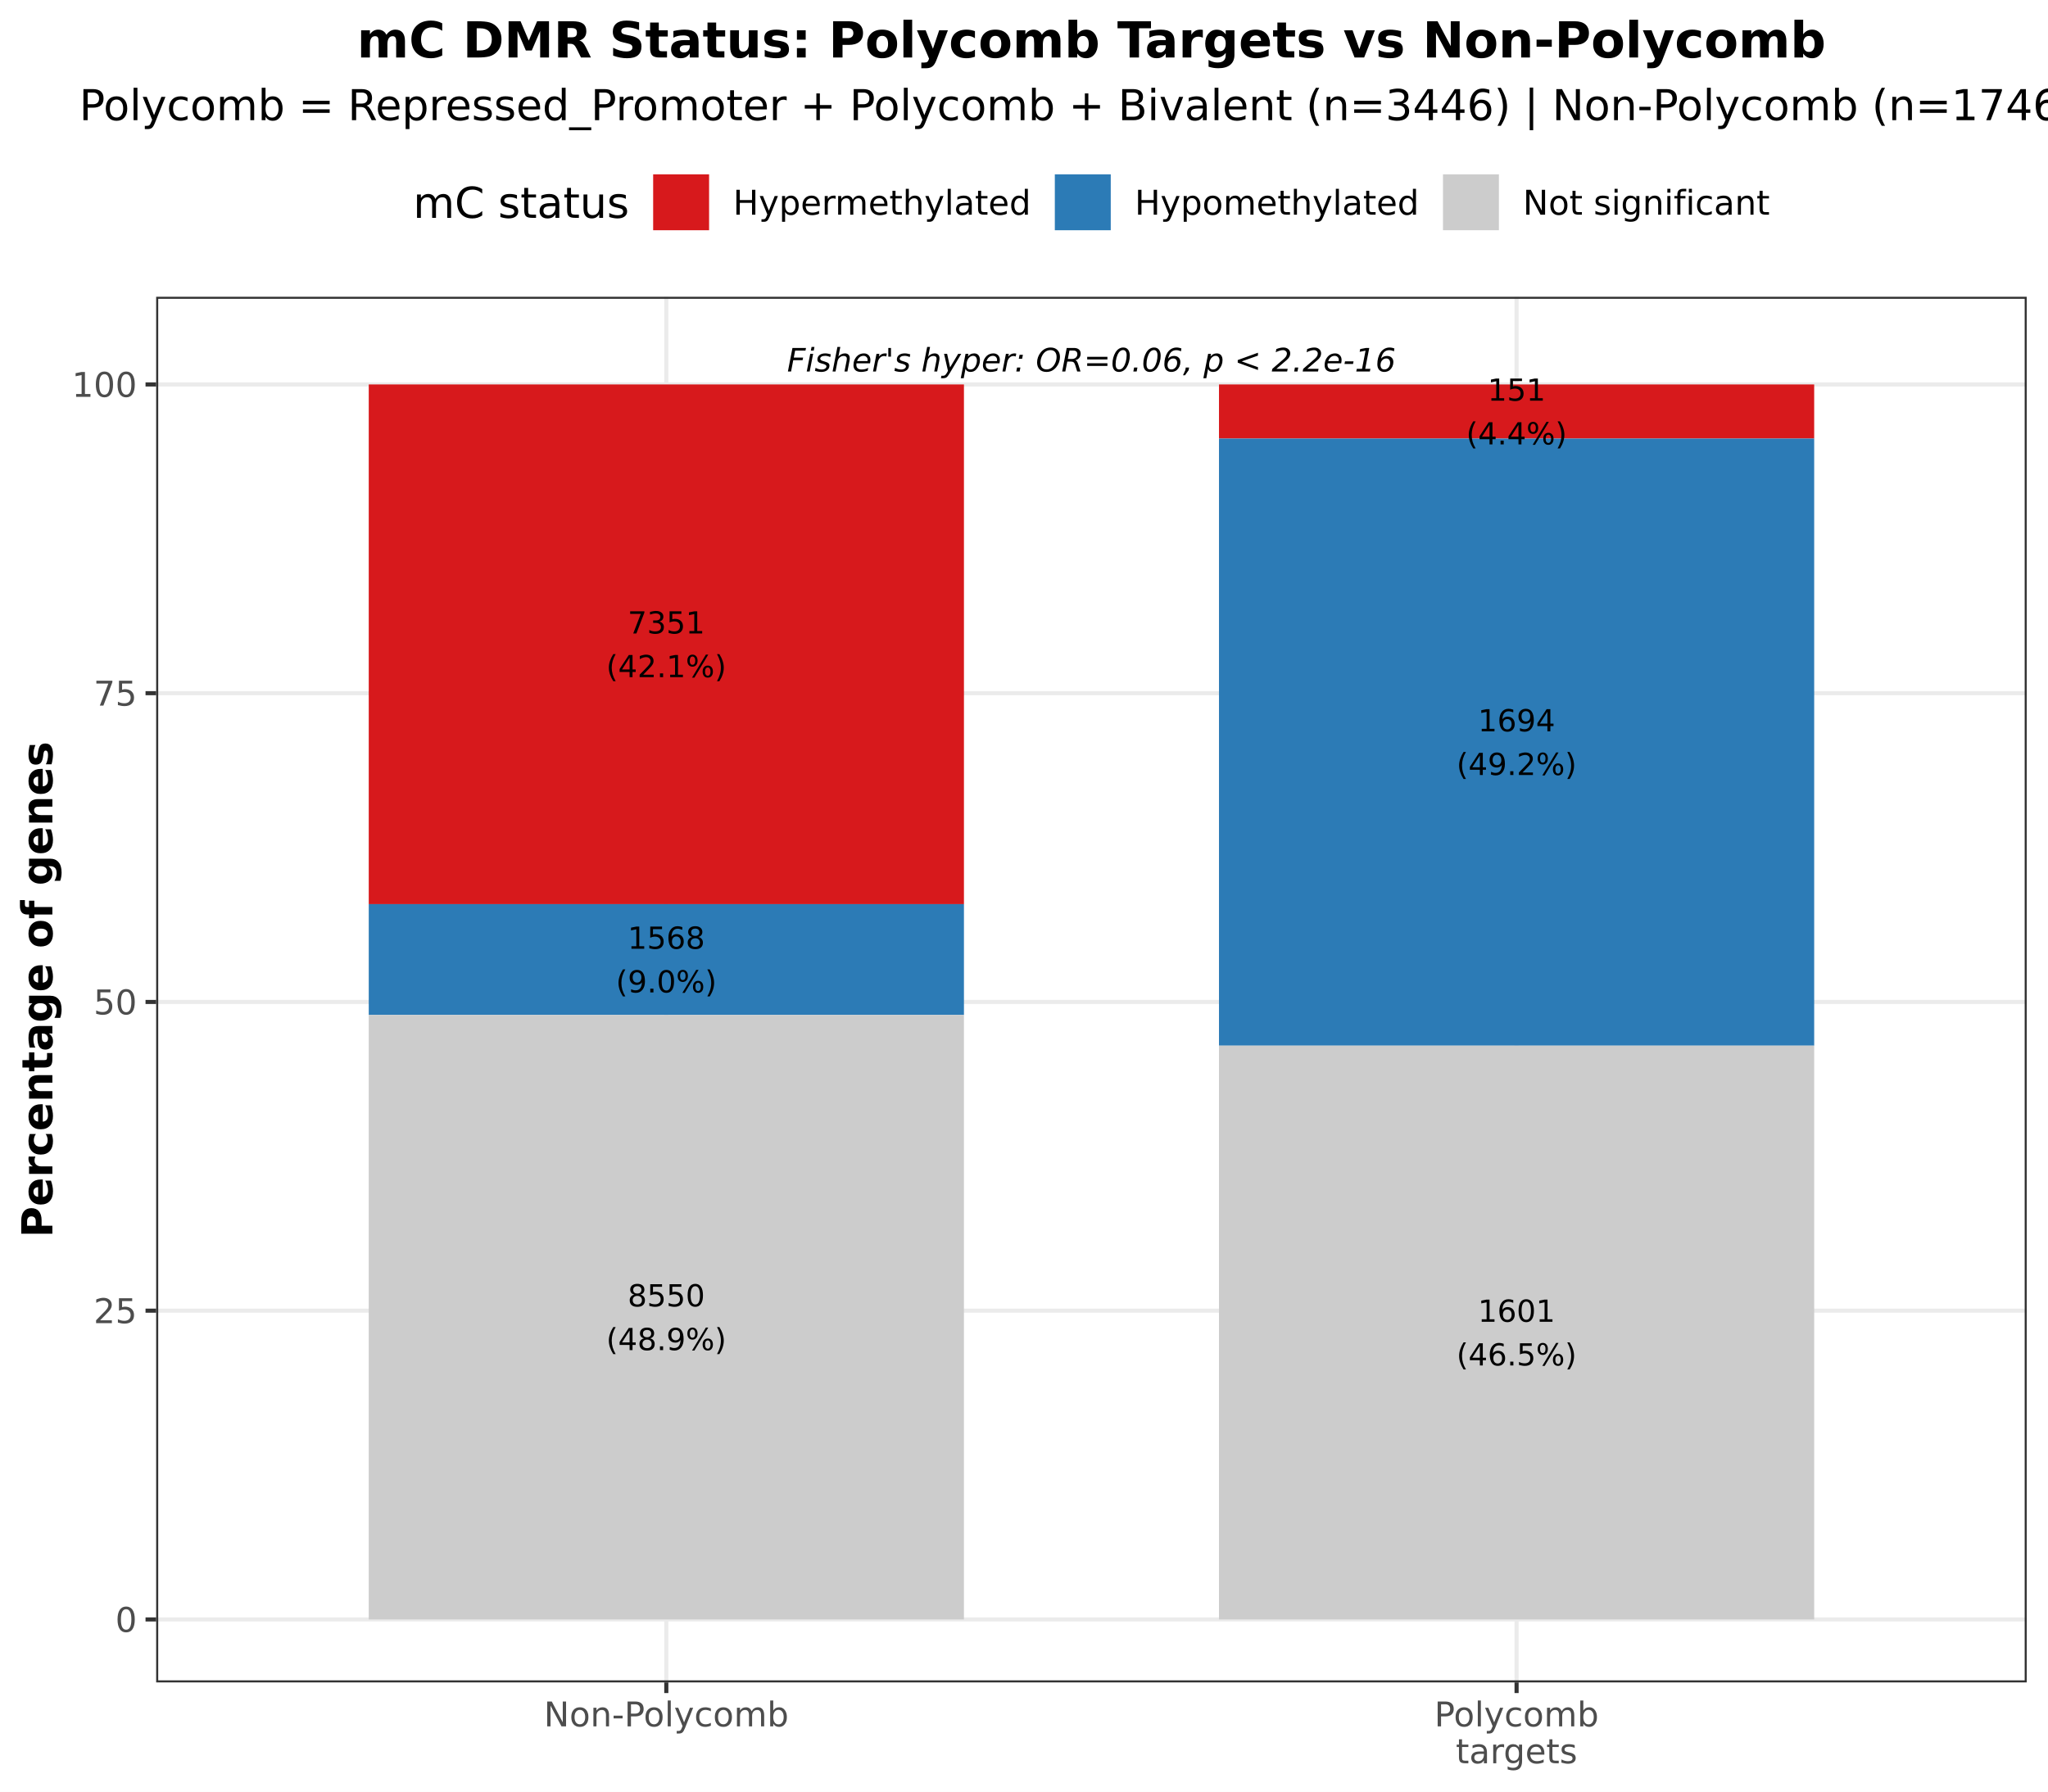
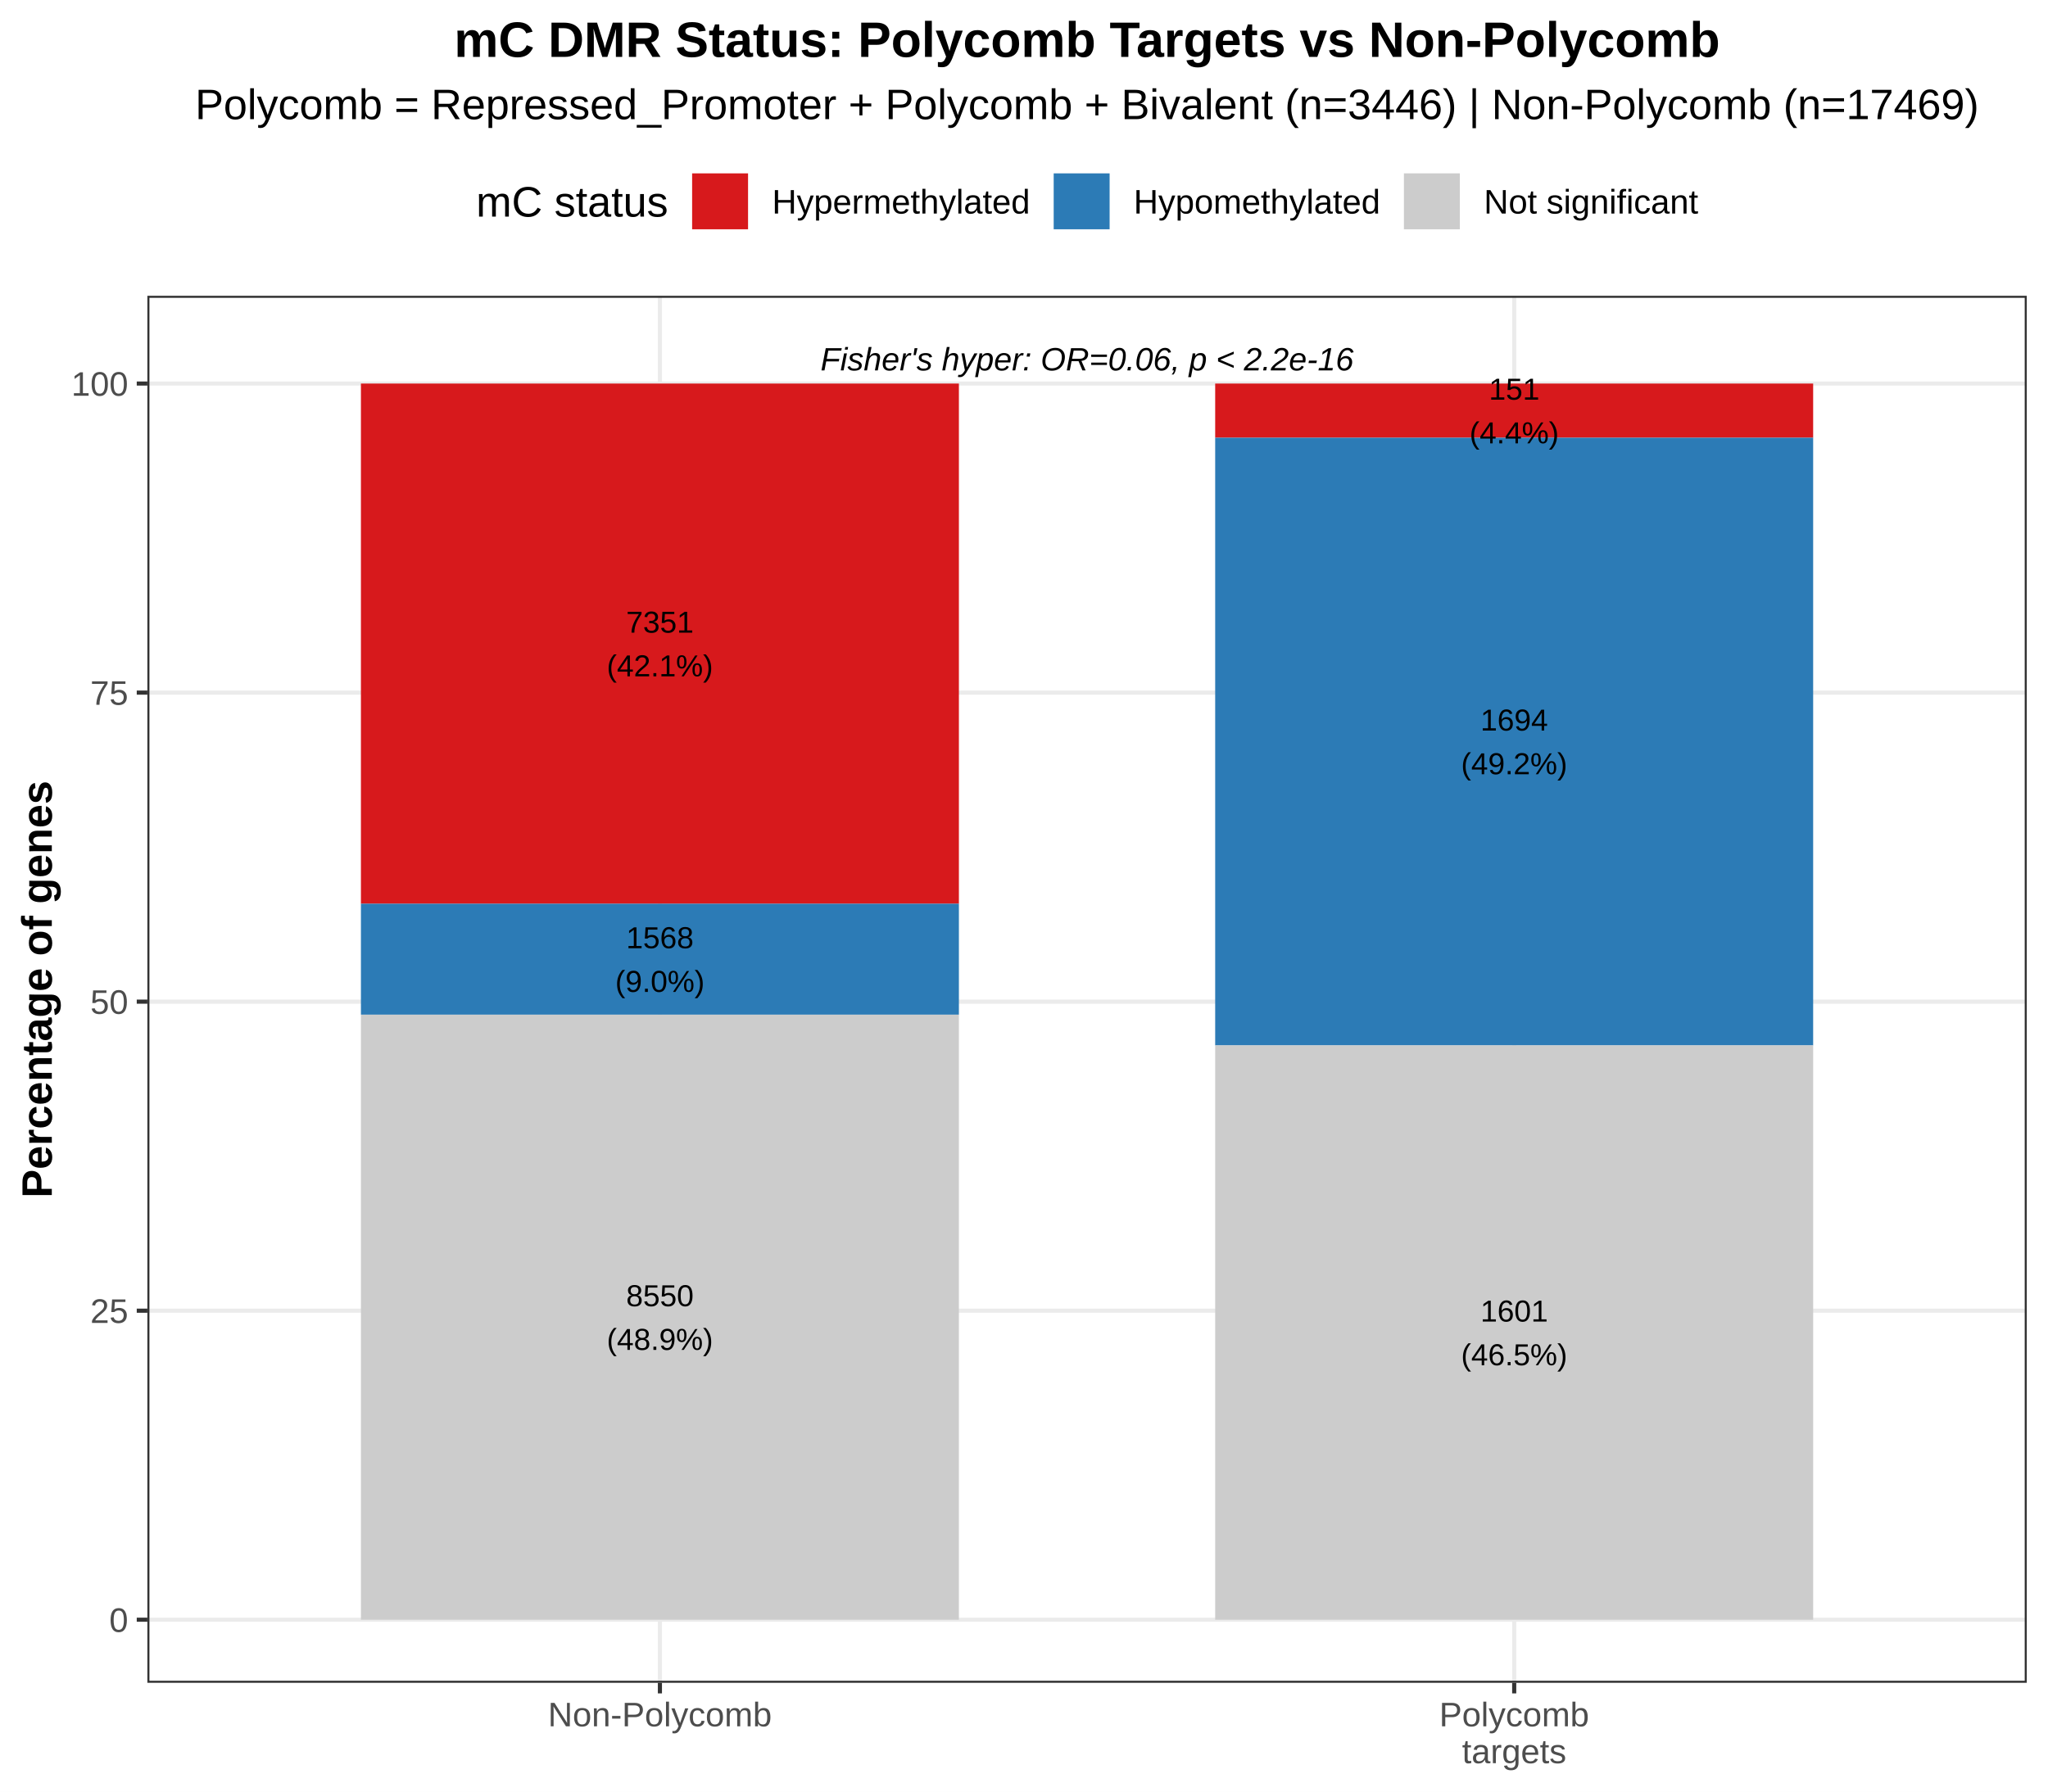
<svg xmlns="http://www.w3.org/2000/svg" width="576.00pt" height="504.00pt" viewBox="0 0 576.00 504.00">
  <g class="svglite">
    <defs>
      <style type="text/css">
    .svglite line, .svglite polyline, .svglite polygon, .svglite path, .svglite rect, .svglite circle {
      fill: none;
      stroke: #000000;
      stroke-linecap: round;
      stroke-linejoin: round;
      stroke-miterlimit: 10.00;
    }
    .svglite text {
      white-space: pre;
    }
    .svglite g.glyphgroup path {
      fill: inherit;
      stroke: none;
    }
  </style>
    </defs>
    <rect width="100%" height="100%" style="stroke: none; fill: #FFFFFF;" />
    <defs>
      <clipPath id="cpMC4wMHw1NzYuMDB8MC4wMHw1MDQuMDA=">
        <rect x="0.00" y="0.00" width="576.00" height="504.00" />
      </clipPath>
    </defs>
    <g clip-path="url(#cpMC4wMHw1NzYuMDB8MC4wMHw1MDQuMDA=)">
-       <rect x="0.00" y="0.00" width="576.00" height="504.00" style="stroke-width: 1.16; stroke: #FFFFFF; fill: #FFFFFF;" />
+       <rect x="0.00" y="-0" width="576.00" height="504.00" style="stroke-width: 1.16; stroke: #FFFFFF; fill: #FFFFFF;" />
    </g>
    <defs>
-       <clipPath id="cpNDMuOTJ8NTcwLjAyfDgzLjQ4fDQ3My4yOQ==">
-         <rect x="43.92" y="83.48" width="526.10" height="389.81" />
+       <clipPath id="cpNDEuNDV8NTcwLjAyfDgzLjIxfDQ3My4zOQ==">
+         <rect x="41.45" y="83.21" width="528.58" height="390.18" />
      </clipPath>
    </defs>
-     <g clip-path="url(#cpNDMuOTJ8NTcwLjAyfDgzLjQ4fDQ3My4yOQ==)">
-       <rect x="43.92" y="83.48" width="526.10" height="389.81" style="stroke-width: 1.16; stroke: none; fill: #FFFFFF;" />
-       <polyline points="43.92,455.57 570.02,455.57 " style="stroke-width: 1.16; stroke: #EBEBEB; stroke-linecap: butt;" />
-       <polyline points="43.92,368.71 570.02,368.71 " style="stroke-width: 1.16; stroke: #EBEBEB; stroke-linecap: butt;" />
-       <polyline points="43.92,281.86 570.02,281.86 " style="stroke-width: 1.16; stroke: #EBEBEB; stroke-linecap: butt;" />
-       <polyline points="43.92,195.00 570.02,195.00 " style="stroke-width: 1.16; stroke: #EBEBEB; stroke-linecap: butt;" />
-       <polyline points="43.92,108.15 570.02,108.15 " style="stroke-width: 1.16; stroke: #EBEBEB; stroke-linecap: butt;" />
-       <polyline points="187.40,473.29 187.40,83.48 " style="stroke-width: 1.16; stroke: #EBEBEB; stroke-linecap: butt;" />
-       <polyline points="426.54,473.29 426.54,83.48 " style="stroke-width: 1.16; stroke: #EBEBEB; stroke-linecap: butt;" />
-       <rect x="103.71" y="108.15" width="167.40" height="146.20" style="stroke-width: 1.16; stroke: none; stroke-linecap: butt; stroke-linejoin: miter; fill: #D7191C;" />
-       <rect x="103.71" y="254.34" width="167.40" height="31.18" style="stroke-width: 1.16; stroke: none; stroke-linecap: butt; stroke-linejoin: miter; fill: #2C7BB6;" />
-       <rect x="103.71" y="285.53" width="167.40" height="170.04" style="stroke-width: 1.16; stroke: none; stroke-linecap: butt; stroke-linejoin: miter; fill: #CCCCCC;" />
-       <rect x="342.84" y="108.15" width="167.40" height="15.22" style="stroke-width: 1.16; stroke: none; stroke-linecap: butt; stroke-linejoin: miter; fill: #D7191C;" />
-       <rect x="342.84" y="123.37" width="167.40" height="170.79" style="stroke-width: 1.16; stroke: none; stroke-linecap: butt; stroke-linejoin: miter; fill: #2C7BB6;" />
-       <rect x="342.84" y="294.16" width="167.40" height="161.41" style="stroke-width: 1.16; stroke: none; stroke-linecap: butt; stroke-linejoin: miter; fill: #CCCCCC;" />
-       <text x="187.40" y="178.21" text-anchor="middle" style="font-size: 8.54px; font-family: &quot;DejaVu Sans&quot;;" textLength="21.69px" lengthAdjust="spacingAndGlyphs">7351</text>
-       <text x="187.40" y="190.50" text-anchor="middle" style="font-size: 8.54px; font-family: &quot;DejaVu Sans&quot;;" textLength="33.75px" lengthAdjust="spacingAndGlyphs">(42.1%)</text>
-       <text x="187.40" y="266.90" text-anchor="middle" style="font-size: 8.54px; font-family: &quot;DejaVu Sans&quot;;" textLength="21.69px" lengthAdjust="spacingAndGlyphs">1568</text>
-       <text x="187.40" y="279.19" text-anchor="middle" style="font-size: 8.54px; font-family: &quot;DejaVu Sans&quot;;" textLength="28.33px" lengthAdjust="spacingAndGlyphs">(9.0%)</text>
-       <text x="187.40" y="367.51" text-anchor="middle" style="font-size: 8.54px; font-family: &quot;DejaVu Sans&quot;;" textLength="21.69px" lengthAdjust="spacingAndGlyphs">8550</text>
-       <text x="187.40" y="379.81" text-anchor="middle" style="font-size: 8.54px; font-family: &quot;DejaVu Sans&quot;;" textLength="33.75px" lengthAdjust="spacingAndGlyphs">(48.9%)</text>
-       <text x="426.54" y="112.72" text-anchor="middle" style="font-size: 8.54px; font-family: &quot;DejaVu Sans&quot;;" textLength="16.27px" lengthAdjust="spacingAndGlyphs">151</text>
-       <text x="426.54" y="125.02" text-anchor="middle" style="font-size: 8.54px; font-family: &quot;DejaVu Sans&quot;;" textLength="28.33px" lengthAdjust="spacingAndGlyphs">(4.4%)</text>
-       <text x="426.54" y="205.73" text-anchor="middle" style="font-size: 8.54px; font-family: &quot;DejaVu Sans&quot;;" textLength="21.69px" lengthAdjust="spacingAndGlyphs">1694</text>
-       <text x="426.54" y="218.02" text-anchor="middle" style="font-size: 8.54px; font-family: &quot;DejaVu Sans&quot;;" textLength="33.75px" lengthAdjust="spacingAndGlyphs">(49.2%)</text>
-       <text x="426.54" y="371.83" text-anchor="middle" style="font-size: 8.54px; font-family: &quot;DejaVu Sans&quot;;" textLength="21.69px" lengthAdjust="spacingAndGlyphs">1601</text>
-       <text x="426.54" y="384.12" text-anchor="middle" style="font-size: 8.54px; font-family: &quot;DejaVu Sans&quot;;" textLength="33.75px" lengthAdjust="spacingAndGlyphs">(46.5%)</text>
-       <text x="306.97" y="104.51" text-anchor="middle" style="font-size: 9.10px; font-style: italic; font-family: &quot;DejaVu Sans&quot;;" textLength="171.08px" lengthAdjust="spacingAndGlyphs">Fisher's hyper: OR=0.06, p &lt; 2.2e-16</text>
-       <rect x="43.92" y="83.48" width="526.10" height="389.81" style="stroke-width: 1.16; stroke: #333333;" />
+     <g clip-path="url(#cpNDEuNDV8NTcwLjAyfDgzLjIxfDQ3My4zOQ==)">
+       <rect x="41.45" y="83.21" width="528.58" height="390.18" style="stroke-width: 1.16; stroke: none; fill: #FFFFFF;" />
+       <polyline points="41.45,455.65 570.02,455.65 " style="stroke-width: 1.16; stroke: #EBEBEB; stroke-linecap: butt;" />
+       <polyline points="41.45,368.72 570.02,368.72 " style="stroke-width: 1.16; stroke: #EBEBEB; stroke-linecap: butt;" />
+       <polyline points="41.45,281.78 570.02,281.78 " style="stroke-width: 1.16; stroke: #EBEBEB; stroke-linecap: butt;" />
+       <polyline points="41.45,194.84 570.02,194.84 " style="stroke-width: 1.16; stroke: #EBEBEB; stroke-linecap: butt;" />
+       <polyline points="41.45,107.90 570.02,107.90 " style="stroke-width: 1.16; stroke: #EBEBEB; stroke-linecap: butt;" />
+       <polyline points="185.60,473.39 185.60,83.21 " style="stroke-width: 1.16; stroke: #EBEBEB; stroke-linecap: butt;" />
+       <polyline points="425.87,473.39 425.87,83.21 " style="stroke-width: 1.16; stroke: #EBEBEB; stroke-linecap: butt;" />
+       <rect x="101.51" y="107.90" width="168.18" height="146.34" style="stroke-width: 1.16; stroke: none; stroke-linecap: butt; stroke-linejoin: miter; fill: #D7191C;" />
+       <rect x="101.51" y="254.23" width="168.18" height="31.21" style="stroke-width: 1.16; stroke: none; stroke-linecap: butt; stroke-linejoin: miter; fill: #2C7BB6;" />
+       <rect x="101.51" y="285.45" width="168.18" height="170.21" style="stroke-width: 1.16; stroke: none; stroke-linecap: butt; stroke-linejoin: miter; fill: #CCCCCC;" />
+       <rect x="341.77" y="107.90" width="168.18" height="15.24" style="stroke-width: 1.16; stroke: none; stroke-linecap: butt; stroke-linejoin: miter; fill: #D7191C;" />
+       <rect x="341.77" y="123.14" width="168.18" height="170.95" style="stroke-width: 1.16; stroke: none; stroke-linecap: butt; stroke-linejoin: miter; fill: #2C7BB6;" />
+       <rect x="341.77" y="294.09" width="168.18" height="161.57" style="stroke-width: 1.16; stroke: none; stroke-linecap: butt; stroke-linejoin: miter; fill: #CCCCCC;" />
+       <text x="185.60" y="177.98" text-anchor="middle" style="font-size: 8.54px; font-family: &quot;Arial&quot;;" textLength="19.00px" lengthAdjust="spacingAndGlyphs">7351</text>
+       <text x="185.60" y="190.27" text-anchor="middle" style="font-size: 8.54px; font-family: &quot;Arial&quot;;" textLength="29.89px" lengthAdjust="spacingAndGlyphs">(42.1%)</text>
+       <text x="185.60" y="266.75" text-anchor="middle" style="font-size: 8.54px; font-family: &quot;Arial&quot;;" textLength="19.00px" lengthAdjust="spacingAndGlyphs">1568</text>
+       <text x="185.60" y="279.04" text-anchor="middle" style="font-size: 8.54px; font-family: &quot;Arial&quot;;" textLength="25.14px" lengthAdjust="spacingAndGlyphs">(9.0%)</text>
+       <text x="185.60" y="367.46" text-anchor="middle" style="font-size: 8.54px; font-family: &quot;Arial&quot;;" textLength="19.00px" lengthAdjust="spacingAndGlyphs">8550</text>
+       <text x="185.60" y="379.75" text-anchor="middle" style="font-size: 8.54px; font-family: &quot;Arial&quot;;" textLength="29.89px" lengthAdjust="spacingAndGlyphs">(48.9%)</text>
+       <text x="425.87" y="112.43" text-anchor="middle" style="font-size: 8.54px; font-family: &quot;Arial&quot;;" textLength="14.25px" lengthAdjust="spacingAndGlyphs">151</text>
+       <text x="425.87" y="124.72" text-anchor="middle" style="font-size: 8.54px; font-family: &quot;Arial&quot;;" textLength="25.14px" lengthAdjust="spacingAndGlyphs">(4.4%)</text>
+       <text x="425.87" y="205.52" text-anchor="middle" style="font-size: 8.54px; font-family: &quot;Arial&quot;;" textLength="19.00px" lengthAdjust="spacingAndGlyphs">1694</text>
+       <text x="425.87" y="217.81" text-anchor="middle" style="font-size: 8.54px; font-family: &quot;Arial&quot;;" textLength="29.89px" lengthAdjust="spacingAndGlyphs">(49.2%)</text>
+       <text x="425.87" y="371.78" text-anchor="middle" style="font-size: 8.54px; font-family: &quot;Arial&quot;;" textLength="19.00px" lengthAdjust="spacingAndGlyphs">1601</text>
+       <text x="425.87" y="384.07" text-anchor="middle" style="font-size: 8.54px; font-family: &quot;Arial&quot;;" textLength="29.89px" lengthAdjust="spacingAndGlyphs">(46.5%)</text>
+       <text x="305.73" y="104.20" text-anchor="middle" style="font-size: 9.10px; font-style: italic; font-family: &quot;Arial&quot;;" textLength="149.97px" lengthAdjust="spacingAndGlyphs">Fisher's hyper: OR=0.06, p &lt; 2.2e-16</text>
+       <rect x="41.45" y="83.21" width="528.58" height="390.18" style="stroke-width: 1.16; stroke: #333333;" />
    </g>
    <g clip-path="url(#cpMC4wMHw1NzYuMDB8MC4wMHw1MDQuMDA=)">
-       <text x="38.54" y="459.07" text-anchor="end" style="font-size: 9.60px;fill: #4D4D4D; font-family: &quot;DejaVu Sans&quot;;" textLength="6.11px" lengthAdjust="spacingAndGlyphs">0</text>
-       <text x="38.54" y="372.21" text-anchor="end" style="font-size: 9.60px;fill: #4D4D4D; font-family: &quot;DejaVu Sans&quot;;" textLength="12.22px" lengthAdjust="spacingAndGlyphs">25</text>
-       <text x="38.54" y="285.35" text-anchor="end" style="font-size: 9.60px;fill: #4D4D4D; font-family: &quot;DejaVu Sans&quot;;" textLength="12.22px" lengthAdjust="spacingAndGlyphs">50</text>
-       <text x="38.54" y="198.50" text-anchor="end" style="font-size: 9.60px;fill: #4D4D4D; font-family: &quot;DejaVu Sans&quot;;" textLength="12.22px" lengthAdjust="spacingAndGlyphs">75</text>
-       <text x="38.54" y="111.64" text-anchor="end" style="font-size: 9.60px;fill: #4D4D4D; font-family: &quot;DejaVu Sans&quot;;" textLength="18.33px" lengthAdjust="spacingAndGlyphs">100</text>
-       <polyline points="40.93,455.57 43.92,455.57 " style="stroke-width: 1.16; stroke: #333333; stroke-linecap: butt;" />
-       <polyline points="40.93,368.71 43.92,368.71 " style="stroke-width: 1.16; stroke: #333333; stroke-linecap: butt;" />
-       <polyline points="40.93,281.86 43.92,281.86 " style="stroke-width: 1.16; stroke: #333333; stroke-linecap: butt;" />
-       <polyline points="40.93,195.00 43.92,195.00 " style="stroke-width: 1.16; stroke: #333333; stroke-linecap: butt;" />
-       <polyline points="40.93,108.15 43.92,108.15 " style="stroke-width: 1.16; stroke: #333333; stroke-linecap: butt;" />
-       <polyline points="187.40,476.28 187.40,473.29 " style="stroke-width: 1.16; stroke: #333333; stroke-linecap: butt;" />
-       <polyline points="426.54,476.28 426.54,473.29 " style="stroke-width: 1.16; stroke: #333333; stroke-linecap: butt;" />
-       <text x="187.40" y="485.66" text-anchor="middle" style="font-size: 9.60px;fill: #4D4D4D; font-family: &quot;DejaVu Sans&quot;;" textLength="68.84px" lengthAdjust="spacingAndGlyphs">Non-Polycomb</text>
-       <text x="426.54" y="485.66" text-anchor="middle" style="font-size: 9.60px;fill: #4D4D4D; font-family: &quot;DejaVu Sans&quot;;" textLength="46.25px" lengthAdjust="spacingAndGlyphs">Polycomb</text>
-       <text x="426.54" y="496.03" text-anchor="middle" style="font-size: 9.60px;fill: #4D4D4D; font-family: &quot;DejaVu Sans&quot;;" textLength="34.17px" lengthAdjust="spacingAndGlyphs">targets</text>
-       <text transform="translate(14.73,278.38) rotate(-90)" text-anchor="middle" style="font-size: 12.00px; font-weight: bold; font-family: &quot;DejaVu Sans&quot;;" textLength="139.59px" lengthAdjust="spacingAndGlyphs">Percentage of genes</text>
-       <rect x="110.22" y="42.29" width="393.50" height="29.24" style="stroke-width: 1.16; stroke: none; fill: #FFFFFF;" />
-       <text x="116.20" y="61.28" style="font-size: 12.00px; font-family: &quot;DejaVu Sans&quot;;" textLength="60.75px" lengthAdjust="spacingAndGlyphs">mC status</text>
-       <rect x="182.92" y="48.27" width="17.28" height="17.28" style="stroke-width: 1.16; stroke: none; fill: #FFFFFF;" />
-       <rect x="183.70" y="49.04" width="15.73" height="15.73" style="stroke-width: 1.16; stroke: none; stroke-linecap: butt; stroke-linejoin: miter; fill: #D7191C;" />
-       <rect x="295.89" y="48.27" width="17.28" height="17.28" style="stroke-width: 1.16; stroke: none; fill: #FFFFFF;" />
-       <rect x="296.67" y="49.04" width="15.73" height="15.73" style="stroke-width: 1.16; stroke: none; stroke-linecap: butt; stroke-linejoin: miter; fill: #2C7BB6;" />
-       <rect x="405.07" y="48.27" width="17.28" height="17.28" style="stroke-width: 1.16; stroke: none; fill: #FFFFFF;" />
-       <rect x="405.84" y="49.04" width="15.73" height="15.73" style="stroke-width: 1.16; stroke: none; stroke-linecap: butt; stroke-linejoin: miter; fill: #CCCCCC;" />
-       <text x="206.18" y="60.40" style="font-size: 9.60px; font-family: &quot;DejaVu Sans&quot;;" textLength="83.73px" lengthAdjust="spacingAndGlyphs">Hypermethylated</text>
-       <text x="319.15" y="60.40" style="font-size: 9.60px; font-family: &quot;DejaVu Sans&quot;;" textLength="79.94px" lengthAdjust="spacingAndGlyphs">Hypomethylated</text>
-       <text x="428.32" y="60.40" style="font-size: 9.60px; font-family: &quot;DejaVu Sans&quot;;" textLength="69.42px" lengthAdjust="spacingAndGlyphs">Not significant</text>
-       <text x="306.97" y="33.81" text-anchor="middle" style="font-size: 12.00px; font-family: &quot;DejaVu Sans&quot;;" textLength="569.59px" lengthAdjust="spacingAndGlyphs">Polycomb = Repressed_Promoter + Polycomb + Bivalent (n=3446) | Non-Polycomb (n=17469)</text>
-       <text x="306.97" y="16.18" text-anchor="middle" style="font-size: 14.00px; font-weight: bold; font-family: &quot;DejaVu Sans&quot;;" textLength="413.17px" lengthAdjust="spacingAndGlyphs">mC DMR Status: Polycomb Targets vs Non-Polycomb</text>
+       <text x="36.07" y="459.09" text-anchor="end" style="font-size: 9.60px;fill: #4D4D4D; font-family: &quot;Arial&quot;;" textLength="5.33px" lengthAdjust="spacingAndGlyphs">0</text>
+       <text x="36.07" y="372.15" text-anchor="end" style="font-size: 9.60px;fill: #4D4D4D; font-family: &quot;Arial&quot;;" textLength="10.66px" lengthAdjust="spacingAndGlyphs">25</text>
+       <text x="36.07" y="285.21" text-anchor="end" style="font-size: 9.60px;fill: #4D4D4D; font-family: &quot;Arial&quot;;" textLength="10.66px" lengthAdjust="spacingAndGlyphs">50</text>
+       <text x="36.07" y="198.27" text-anchor="end" style="font-size: 9.60px;fill: #4D4D4D; font-family: &quot;Arial&quot;;" textLength="10.66px" lengthAdjust="spacingAndGlyphs">75</text>
+       <text x="36.07" y="111.33" text-anchor="end" style="font-size: 9.60px;fill: #4D4D4D; font-family: &quot;Arial&quot;;" textLength="15.98px" lengthAdjust="spacingAndGlyphs">100</text>
+       <polyline points="38.46,455.65 41.45,455.65 " style="stroke-width: 1.16; stroke: #333333; stroke-linecap: butt;" />
+       <polyline points="38.46,368.72 41.45,368.72 " style="stroke-width: 1.16; stroke: #333333; stroke-linecap: butt;" />
+       <polyline points="38.46,281.78 41.45,281.78 " style="stroke-width: 1.16; stroke: #333333; stroke-linecap: butt;" />
+       <polyline points="38.46,194.84 41.45,194.84 " style="stroke-width: 1.16; stroke: #333333; stroke-linecap: butt;" />
+       <polyline points="38.46,107.90 41.45,107.90 " style="stroke-width: 1.16; stroke: #333333; stroke-linecap: butt;" />
+       <polyline points="185.60,476.38 185.60,473.39 " style="stroke-width: 1.16; stroke: #333333; stroke-linecap: butt;" />
+       <polyline points="425.87,476.38 425.87,473.39 " style="stroke-width: 1.16; stroke: #333333; stroke-linecap: butt;" />
+       <text x="185.60" y="485.64" text-anchor="middle" style="font-size: 9.60px;fill: #4D4D4D; font-family: &quot;Arial&quot;;" textLength="62.86px" lengthAdjust="spacingAndGlyphs">Non-Polycomb</text>
+       <text x="425.87" y="485.64" text-anchor="middle" style="font-size: 9.60px;fill: #4D4D4D; font-family: &quot;Arial&quot;;" textLength="42.09px" lengthAdjust="spacingAndGlyphs">Polycomb</text>
+       <text x="425.87" y="496.01" text-anchor="middle" style="font-size: 9.60px;fill: #4D4D4D; font-family: &quot;Arial&quot;;" textLength="29.31px" lengthAdjust="spacingAndGlyphs">targets</text>
+       <text transform="translate(14.57,278.30) rotate(-90)" text-anchor="middle" style="font-size: 12.00px; font-weight: bold; font-family: &quot;Arial&quot;;" textLength="117.34px" lengthAdjust="spacingAndGlyphs">Percentage of genes</text>
+       <rect x="127.94" y="42.02" width="355.60" height="29.24" style="stroke-width: 1.16; stroke: none; fill: #FFFFFF;" />
+       <text x="133.91" y="60.93" style="font-size: 12.00px; font-family: &quot;Arial&quot;;" textLength="54.00px" lengthAdjust="spacingAndGlyphs">mC status</text>
+       <rect x="193.89" y="47.99" width="17.28" height="17.28" style="stroke-width: 1.16; stroke: none; fill: #FFFFFF;" />
+       <rect x="194.66" y="48.77" width="15.73" height="15.73" style="stroke-width: 1.16; stroke: none; stroke-linecap: butt; stroke-linejoin: miter; fill: #D7191C;" />
+       <rect x="295.58" y="47.99" width="17.28" height="17.28" style="stroke-width: 1.16; stroke: none; fill: #FFFFFF;" />
+       <rect x="296.35" y="48.77" width="15.73" height="15.73" style="stroke-width: 1.16; stroke: none; stroke-linecap: butt; stroke-linejoin: miter; fill: #2C7BB6;" />
+       <rect x="394.08" y="47.99" width="17.28" height="17.28" style="stroke-width: 1.16; stroke: none; fill: #FFFFFF;" />
+       <rect x="394.85" y="48.77" width="15.73" height="15.73" style="stroke-width: 1.16; stroke: none; stroke-linecap: butt; stroke-linejoin: miter; fill: #CCCCCC;" />
+       <text x="217.15" y="60.07" style="font-size: 9.60px; font-family: &quot;Arial&quot;;" textLength="72.45px" lengthAdjust="spacingAndGlyphs">Hypermethylated</text>
+       <text x="318.84" y="60.07" style="font-size: 9.60px; font-family: &quot;Arial&quot;;" textLength="69.27px" lengthAdjust="spacingAndGlyphs">Hypomethylated</text>
+       <text x="417.34" y="60.07" style="font-size: 9.60px; font-family: &quot;Arial&quot;;" textLength="60.22px" lengthAdjust="spacingAndGlyphs">Not significant</text>
+       <text x="305.73" y="33.52" text-anchor="middle" style="font-size: 12.00px; font-family: &quot;Arial&quot;;" textLength="501.69px" lengthAdjust="spacingAndGlyphs">Polycomb = Repressed_Promoter + Polycomb + Bivalent (n=3446) | Non-Polycomb (n=17469)</text>
+       <text x="305.73" y="16.00" text-anchor="middle" style="font-size: 14.00px; font-weight: bold; font-family: &quot;Arial&quot;;" textLength="355.92px" lengthAdjust="spacingAndGlyphs">mC DMR Status: Polycomb Targets vs Non-Polycomb</text>
    </g>
  </g>
</svg>
